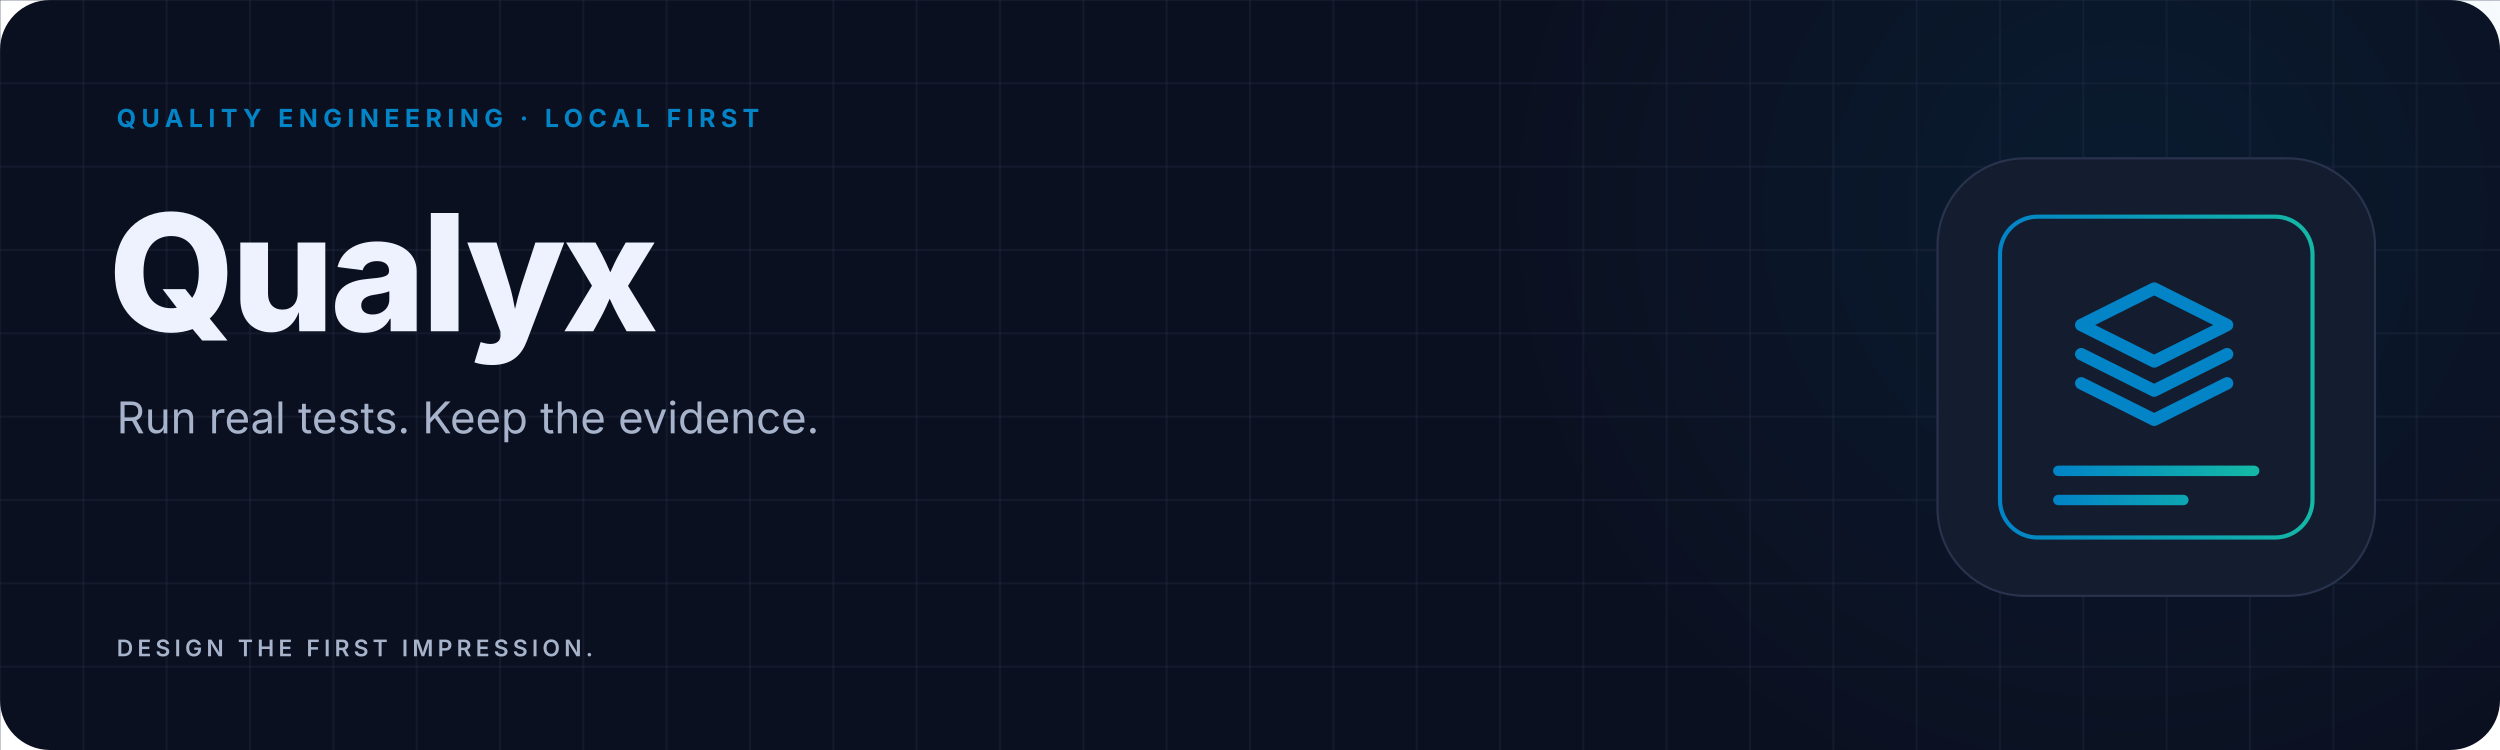
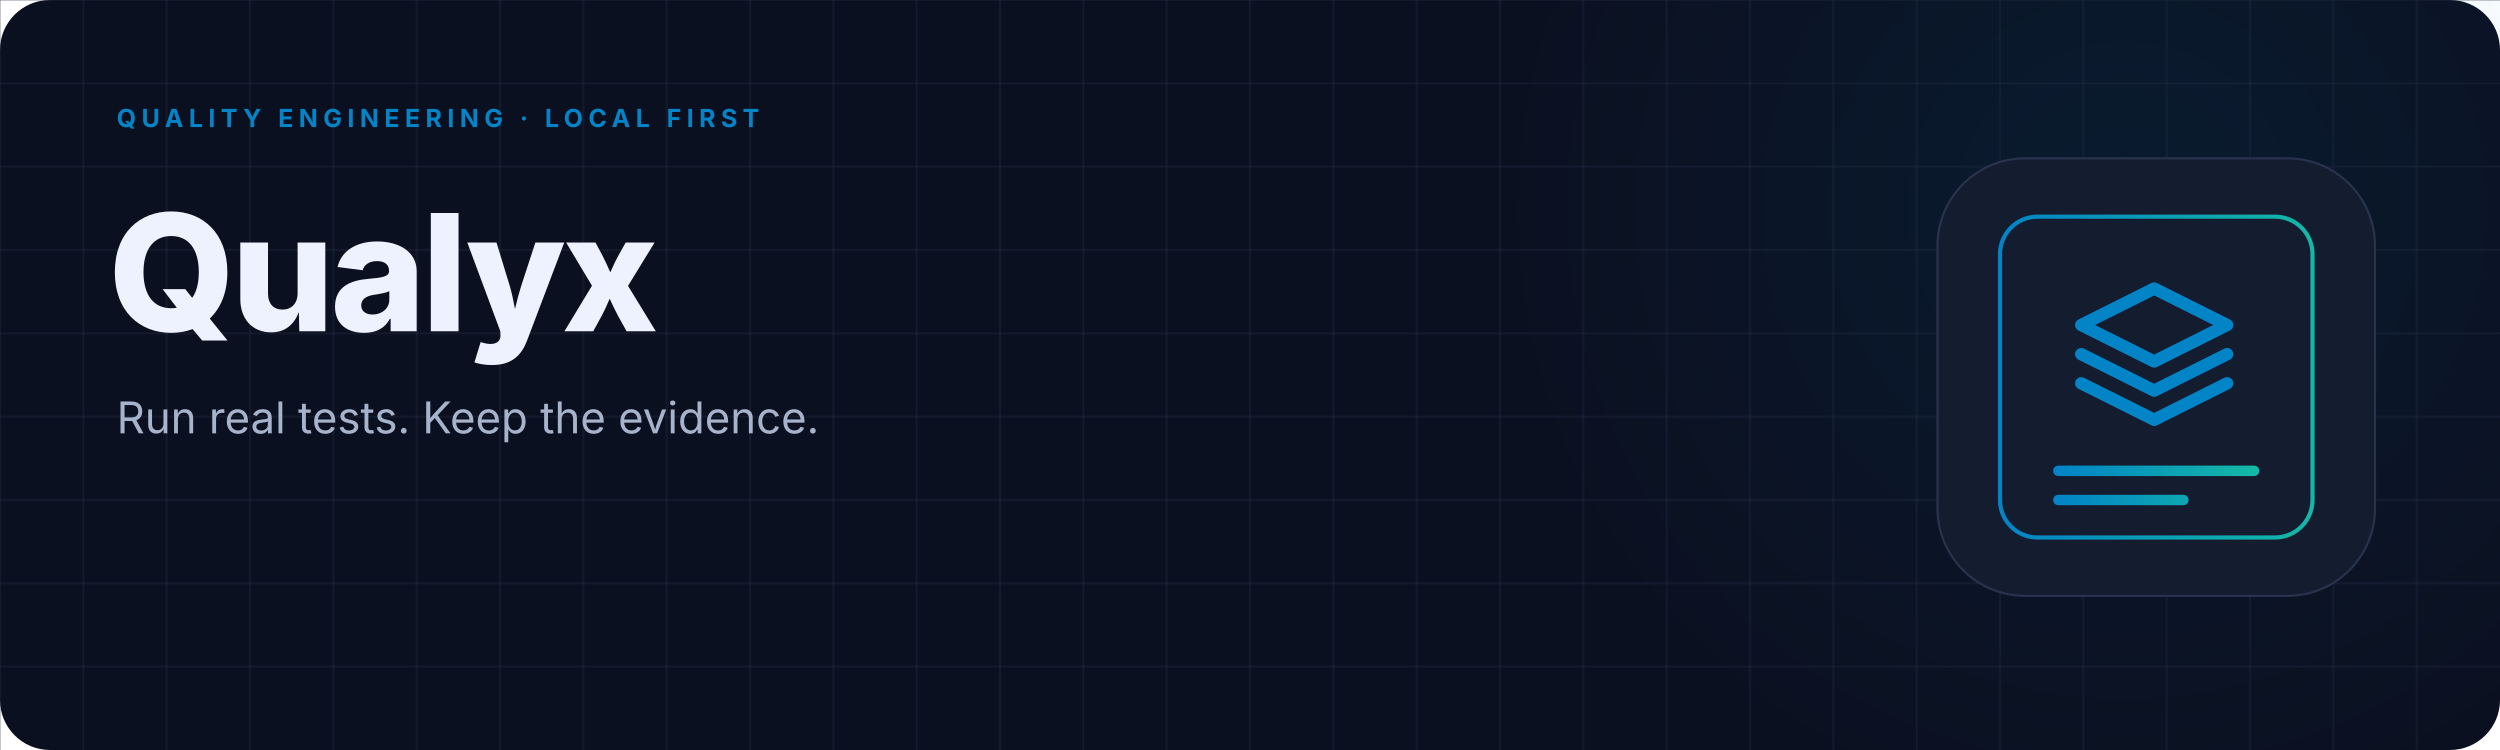
<svg xmlns="http://www.w3.org/2000/svg" data-readme-component="hero" width="1200" height="360" viewBox="0 0 1200 360" role="img" aria-label="Qualyx — Run real tests. Keep the evidence.">
  <defs>
    <linearGradient id="brand">
      <stop stop-color="#0284c7" />
      <stop offset="1" stop-color="#14b8a6" />
    </linearGradient>
  </defs>
  <style>text{font-family:Inter,Segoe UI,Arial,sans-serif}</style>
  <rect width="1200" height="360" rx="24" fill="#0b1020" />
  <defs>
    <radialGradient id="atmosphere">
      <stop stop-color="#0284c7" stop-opacity=".2" />
      <stop offset="1" stop-color="#0284c7" stop-opacity="0" />
    </radialGradient>
  </defs>
  <g class="rb-ambient" aria-hidden="true" opacity=".48">
    <circle cx="1020" cy="100" r="310" fill="url(#atmosphere)" />
  </g>
  <path d="M0 0v360" stroke="#29334d" opacity=".28" />
  <path d="M40 0v360" stroke="#29334d" opacity=".28" />
  <path d="M80 0v360" stroke="#29334d" opacity=".28" />
  <path d="M120 0v360" stroke="#29334d" opacity=".28" />
  <path d="M160 0v360" stroke="#29334d" opacity=".28" />
  <path d="M200 0v360" stroke="#29334d" opacity=".28" />
  <path d="M240 0v360" stroke="#29334d" opacity=".28" />
  <path d="M280 0v360" stroke="#29334d" opacity=".28" />
  <path d="M320 0v360" stroke="#29334d" opacity=".28" />
  <path d="M360 0v360" stroke="#29334d" opacity=".28" />
  <path d="M400 0v360" stroke="#29334d" opacity=".28" />
  <path d="M440 0v360" stroke="#29334d" opacity=".28" />
  <path d="M480 0v360" stroke="#29334d" opacity=".28" />
  <path d="M520 0v360" stroke="#29334d" opacity=".28" />
  <path d="M560 0v360" stroke="#29334d" opacity=".28" />
  <path d="M600 0v360" stroke="#29334d" opacity=".28" />
  <path d="M640 0v360" stroke="#29334d" opacity=".28" />
  <path d="M680 0v360" stroke="#29334d" opacity=".28" />
  <path d="M720 0v360" stroke="#29334d" opacity=".28" />
  <path d="M760 0v360" stroke="#29334d" opacity=".28" />
  <path d="M800 0v360" stroke="#29334d" opacity=".28" />
  <path d="M840 0v360" stroke="#29334d" opacity=".28" />
  <path d="M880 0v360" stroke="#29334d" opacity=".28" />
  <path d="M920 0v360" stroke="#29334d" opacity=".28" />
  <path d="M960 0v360" stroke="#29334d" opacity=".28" />
  <path d="M1000 0v360" stroke="#29334d" opacity=".28" />
  <path d="M1040 0v360" stroke="#29334d" opacity=".28" />
  <path d="M1080 0v360" stroke="#29334d" opacity=".28" />
  <path d="M1120 0v360" stroke="#29334d" opacity=".28" />
  <path d="M1160 0v360" stroke="#29334d" opacity=".28" />
  <path d="M0 0h1200" stroke="#29334d" opacity=".28" />
  <path d="M0 40h1200" stroke="#29334d" opacity=".28" />
  <path d="M0 80h1200" stroke="#29334d" opacity=".28" />
  <path d="M0 120h1200" stroke="#29334d" opacity=".28" />
  <path d="M0 160h1200" stroke="#29334d" opacity=".28" />
  <path d="M0 200h1200" stroke="#29334d" opacity=".28" />
  <path d="M0 240h1200" stroke="#29334d" opacity=".28" />
  <path d="M0 280h1200" stroke="#29334d" opacity=".28" />
  <path d="M0 320h1200" stroke="#29334d" opacity=".28" />
  <path d="M0 1h1200" stroke="url(#brand)" stroke-width="3" />
  <text x="56" y="61" font-size="12" fill="#0284c7" font-weight="700" letter-spacing="2.6">QUALITY ENGINEERING · LOCAL FIRST</text>
  <text x="52" y="159" font-size="78" fill="#eef2ff" font-weight="800" letter-spacing="-2">Qualyx</text>
  <text x="56" y="208" font-size="21" fill="#a6b3ca" font-weight="400">Run real tests. Keep the evidence.</text>
-   <text x="56" y="315" font-size="11" fill="#a6b3ca" font-weight="600" letter-spacing="2">DESIGN THE FIRST IMPRESSION.</text>
  <g transform="translate(930 76)">
    <rect width="210" height="210" rx="42" fill="#141c30" stroke="#29334d" />
    <rect x="30" y="28" width="150" height="154" rx="18" fill="none" stroke="url(#brand)" stroke-width="2" />
    <g transform="translate(62 52) scale(3.5)" fill="none" stroke="#0284c7" stroke-width="1.7" stroke-linecap="round" stroke-linejoin="round">
      <path d="m12 3 10 5-10 5L2 8Zm-10 9 10 5 10-5M2 16l10 5 10-5" />
    </g>
    <path d="M58 150h94m-94 14h60" stroke="url(#brand)" stroke-width="5" stroke-linecap="round" />
  </g>
</svg>
